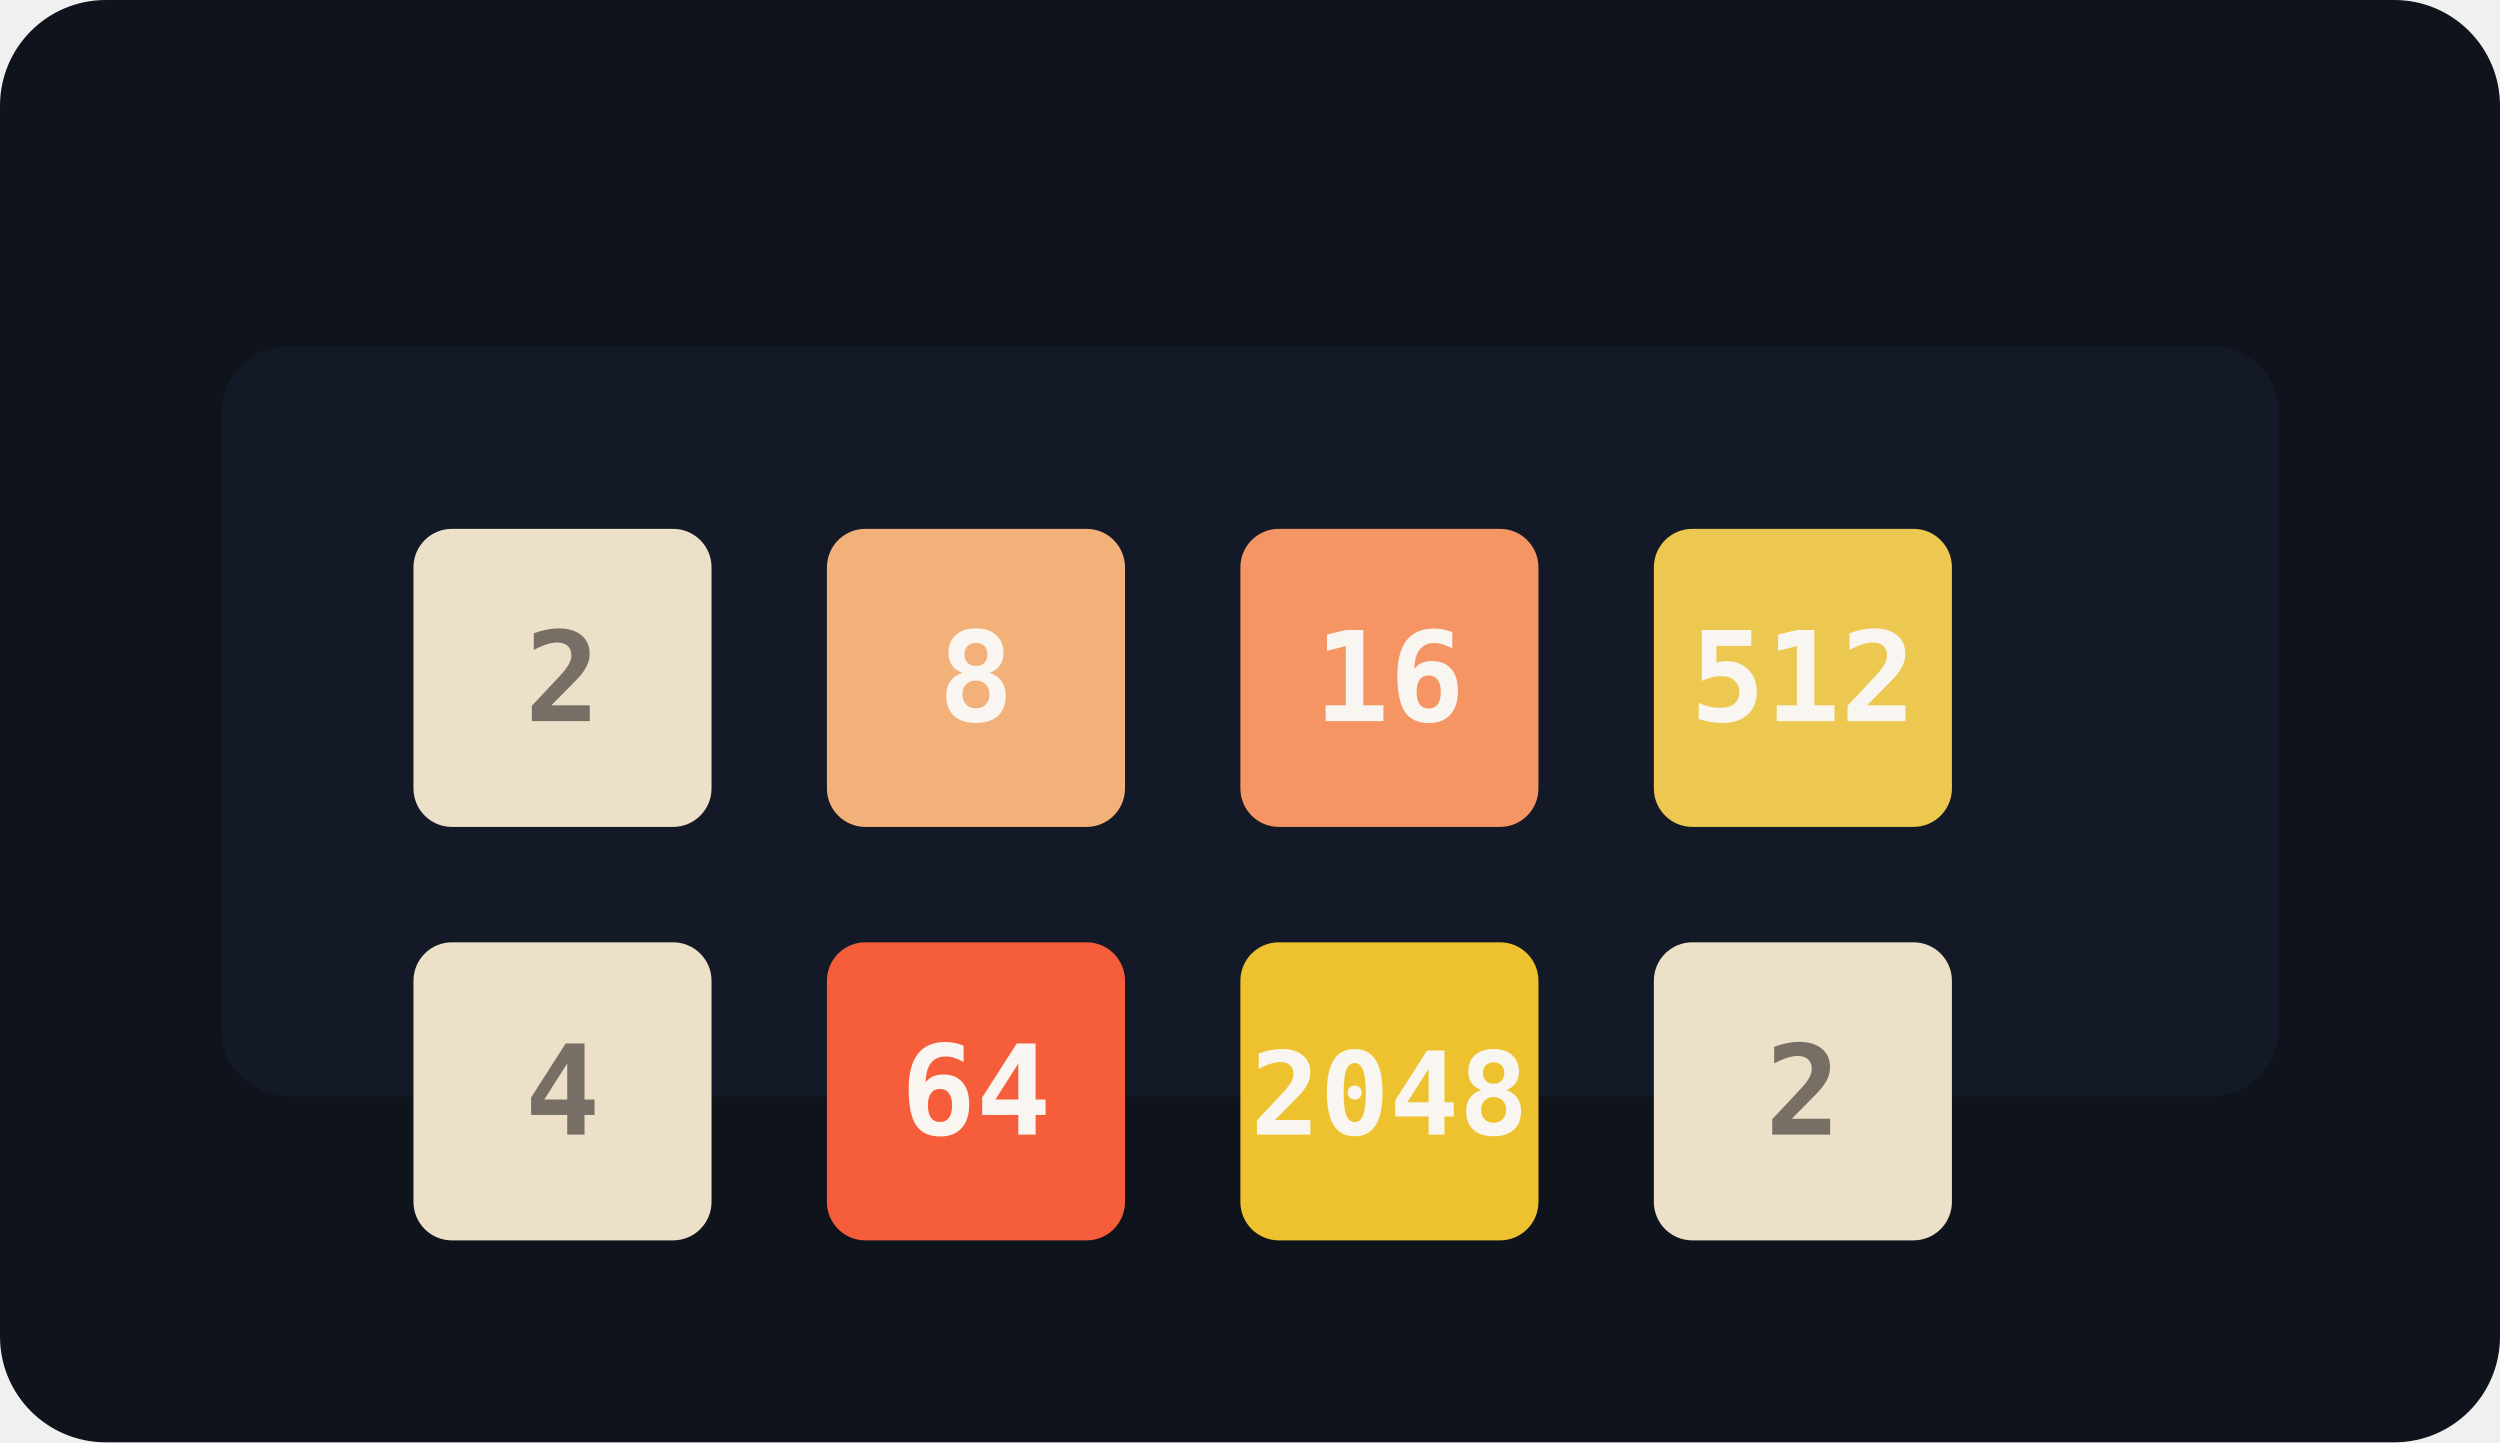
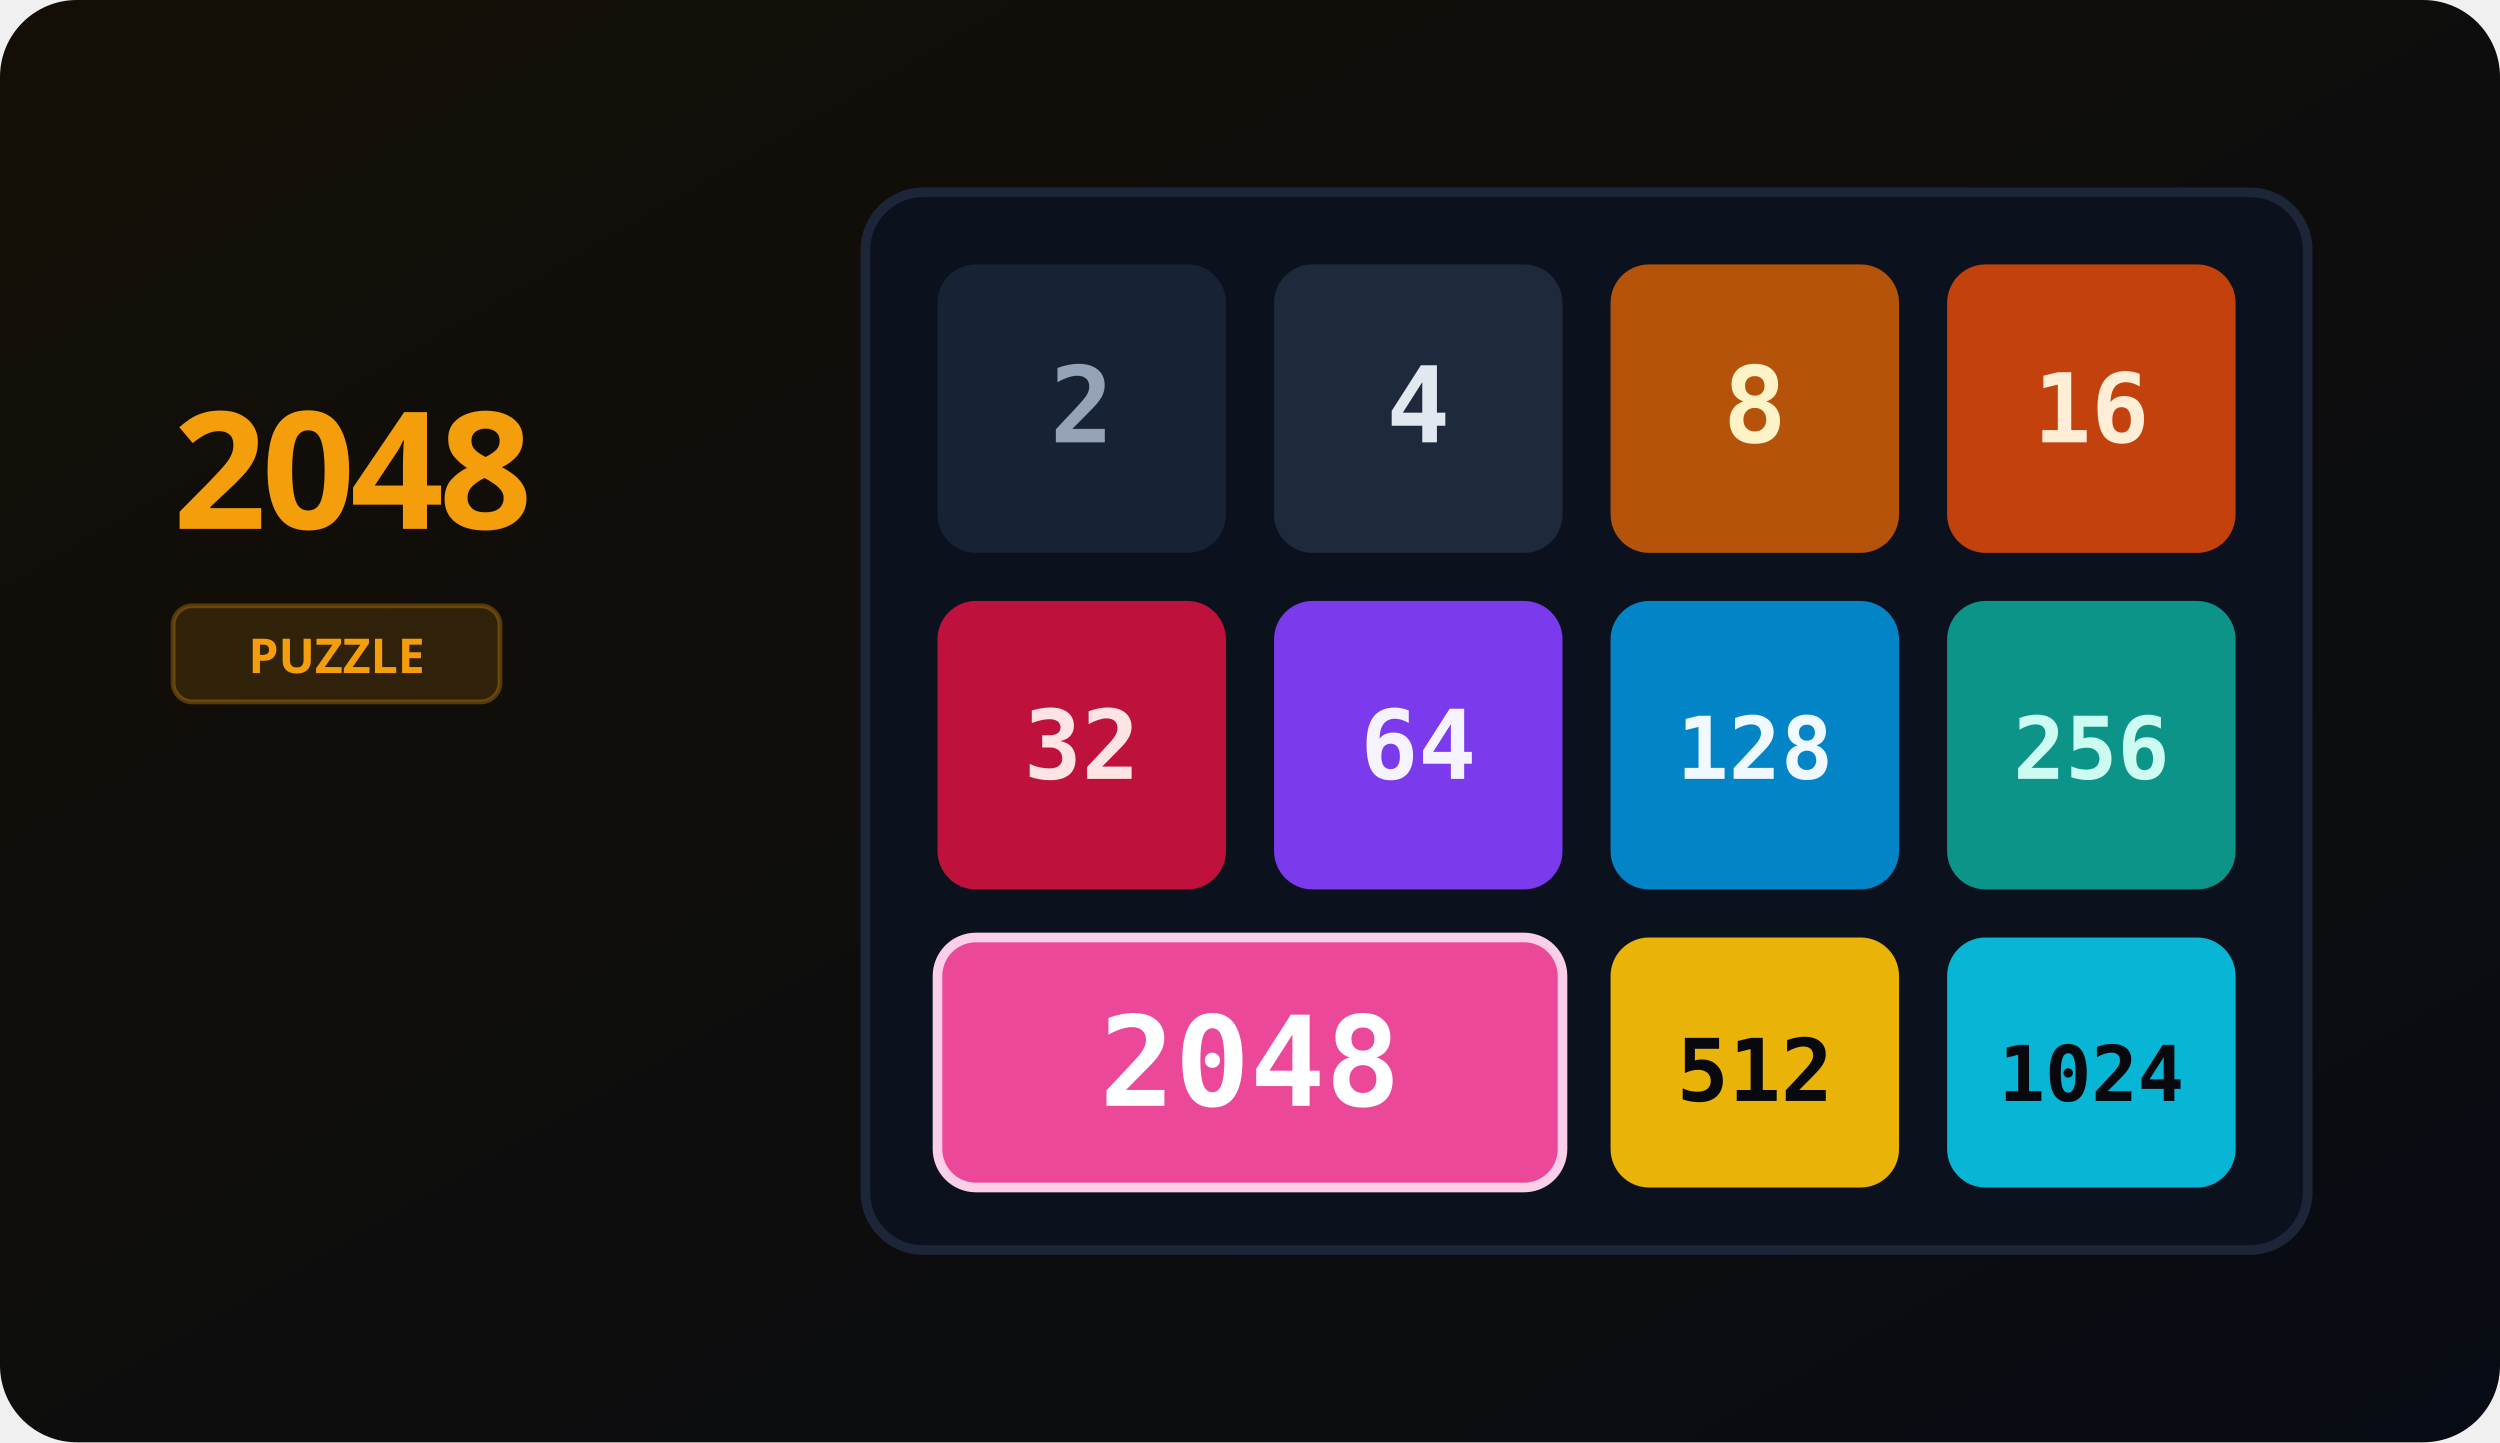
<svg xmlns="http://www.w3.org/2000/svg" viewBox="0 0 520 300" role="img" aria-label="2048 thumbnail">
-   <rect width="520" height="300" rx="22" fill="#0f141c" />
-   <rect x="46" y="72" width="428" height="156" rx="14" fill="#131926" />
-   <g font-family="ui-monospace, SFMono-Regular, Menlo, monospace" font-weight="900" text-anchor="middle">
-     <rect x="86" y="110" width="62" height="62" rx="8" fill="#ede0c8" />
-     <text x="117" y="150" font-size="26" fill="#776e65">2</text>
-     <rect x="172" y="110" width="62" height="62" rx="8" fill="#f2b179" />
-     <text x="203" y="150" font-size="26" fill="#f9f6f2">8</text>
-     <rect x="258" y="110" width="62" height="62" rx="8" fill="#f59563" />
-     <text x="289" y="150" font-size="26" fill="#f9f6f2">16</text>
-     <rect x="344" y="110" width="62" height="62" rx="8" fill="#edc850" />
-     <text x="375" y="150" font-size="26" fill="#f9f6f2">512</text>
-     <rect x="86" y="196" width="62" height="62" rx="8" fill="#ede0c8" />
-     <text x="117" y="236" font-size="26" fill="#776e65">4</text>
-     <rect x="172" y="196" width="62" height="62" rx="8" fill="#f65e3b" />
-     <text x="203" y="236" font-size="26" fill="#f9f6f2">64</text>
-     <rect x="258" y="196" width="62" height="62" rx="8" fill="#edc22e" />
-     <text x="289" y="236" font-size="24" fill="#f9f6f2">2048</text>
-     <rect x="344" y="196" width="62" height="62" rx="8" fill="#ede0c8" />
-     <text x="375" y="236" font-size="26" fill="#776e65">2</text>
+   <defs>
+     <linearGradient id="t2048Bg" x1="0" y1="0" x2="1" y2="1">
+       <stop offset="0%" stop-color="#140f06" />
+       <stop offset="100%" stop-color="#080c14" />
+     </linearGradient>
+   </defs>
+   <rect width="520" height="300" rx="16" fill="url(#t2048Bg)" />
+   <circle cx="340" cy="150" r="100" fill="#f59e0b" opacity="0.12" />
+   <g transform="translate(180, 40)">
+     <rect x="0" y="0" width="300" height="220" rx="12" fill="#0c121d" stroke="#1c2638" stroke-width="2" />
+     <rect x="15" y="15" width="60" height="60" rx="8" fill="#172235" />
+     <text x="45" y="52" fill="#94a3b8" font-family="ui-monospace, monospace" font-size="22" font-weight="900" text-anchor="middle">2</text>
+     <rect x="85" y="15" width="60" height="60" rx="8" fill="#1e293b" />
+     <text x="115" y="52" fill="#e2e8f0" font-family="ui-monospace, monospace" font-size="22" font-weight="900" text-anchor="middle">4</text>
+     <rect x="155" y="15" width="60" height="60" rx="8" fill="#b45309" />
+     <text x="185" y="52" fill="#fef3c7" font-family="ui-monospace, monospace" font-size="22" font-weight="900" text-anchor="middle">8</text>
+     <rect x="225" y="15" width="60" height="60" rx="8" fill="#c2410c" />
+     <text x="255" y="52" fill="#ffedd5" font-family="ui-monospace, monospace" font-size="20" font-weight="900" text-anchor="middle">16</text>
+     <rect x="15" y="85" width="60" height="60" rx="8" fill="#be123c" />
+     <text x="45" y="122" fill="#ffe4e6" font-family="ui-monospace, monospace" font-size="20" font-weight="900" text-anchor="middle">32</text>
+     <rect x="85" y="85" width="60" height="60" rx="8" fill="#7c3aed" />
+     <text x="115" y="122" fill="#f5f3ff" font-family="ui-monospace, monospace" font-size="20" font-weight="900" text-anchor="middle">64</text>
+     <rect x="155" y="85" width="60" height="60" rx="8" fill="#0284c7" />
+     <text x="185" y="122" fill="#f0f9ff" font-family="ui-monospace, monospace" font-size="18" font-weight="900" text-anchor="middle">128</text>
+     <rect x="225" y="85" width="60" height="60" rx="8" fill="#0d9488" />
+     <text x="255" y="122" fill="#ccfbf1" font-family="ui-monospace, monospace" font-size="18" font-weight="900" text-anchor="middle">256</text>
+     <rect x="15" y="155" width="130" height="52" rx="8" fill="#ec4899" stroke="#fbcfe8" stroke-width="2" />
+     <text x="80" y="190" fill="#ffffff" font-family="ui-monospace, monospace" font-size="26" font-weight="900" text-anchor="middle">2048</text>
+     <rect x="155" y="155" width="60" height="52" rx="8" fill="#eab308" />
+     <text x="185" y="189" fill="#07090e" font-family="ui-monospace, monospace" font-size="18" font-weight="900" text-anchor="middle">512</text>
+     <rect x="225" y="155" width="60" height="52" rx="8" fill="#06b6d4" />
+     <text x="255" y="189" fill="#07090e" font-family="ui-monospace, monospace" font-size="16" font-weight="900" text-anchor="middle">1024</text>
+   </g>
+   <g font-family="system-ui, sans-serif" font-weight="900">
+     <text x="36" y="110" fill="#f59e0b" font-size="34" letter-spacing="-0.03em">2048</text>
+     <rect x="36" y="126" width="68" height="20" rx="4" fill="rgba(245,158,11,0.14)" stroke="rgba(245,158,11,0.3)" />
+     <text x="70" y="140" fill="#f59e0b" font-size="10" text-anchor="middle" font-weight="800">PUZZLE</text>
  </g>
</svg>
